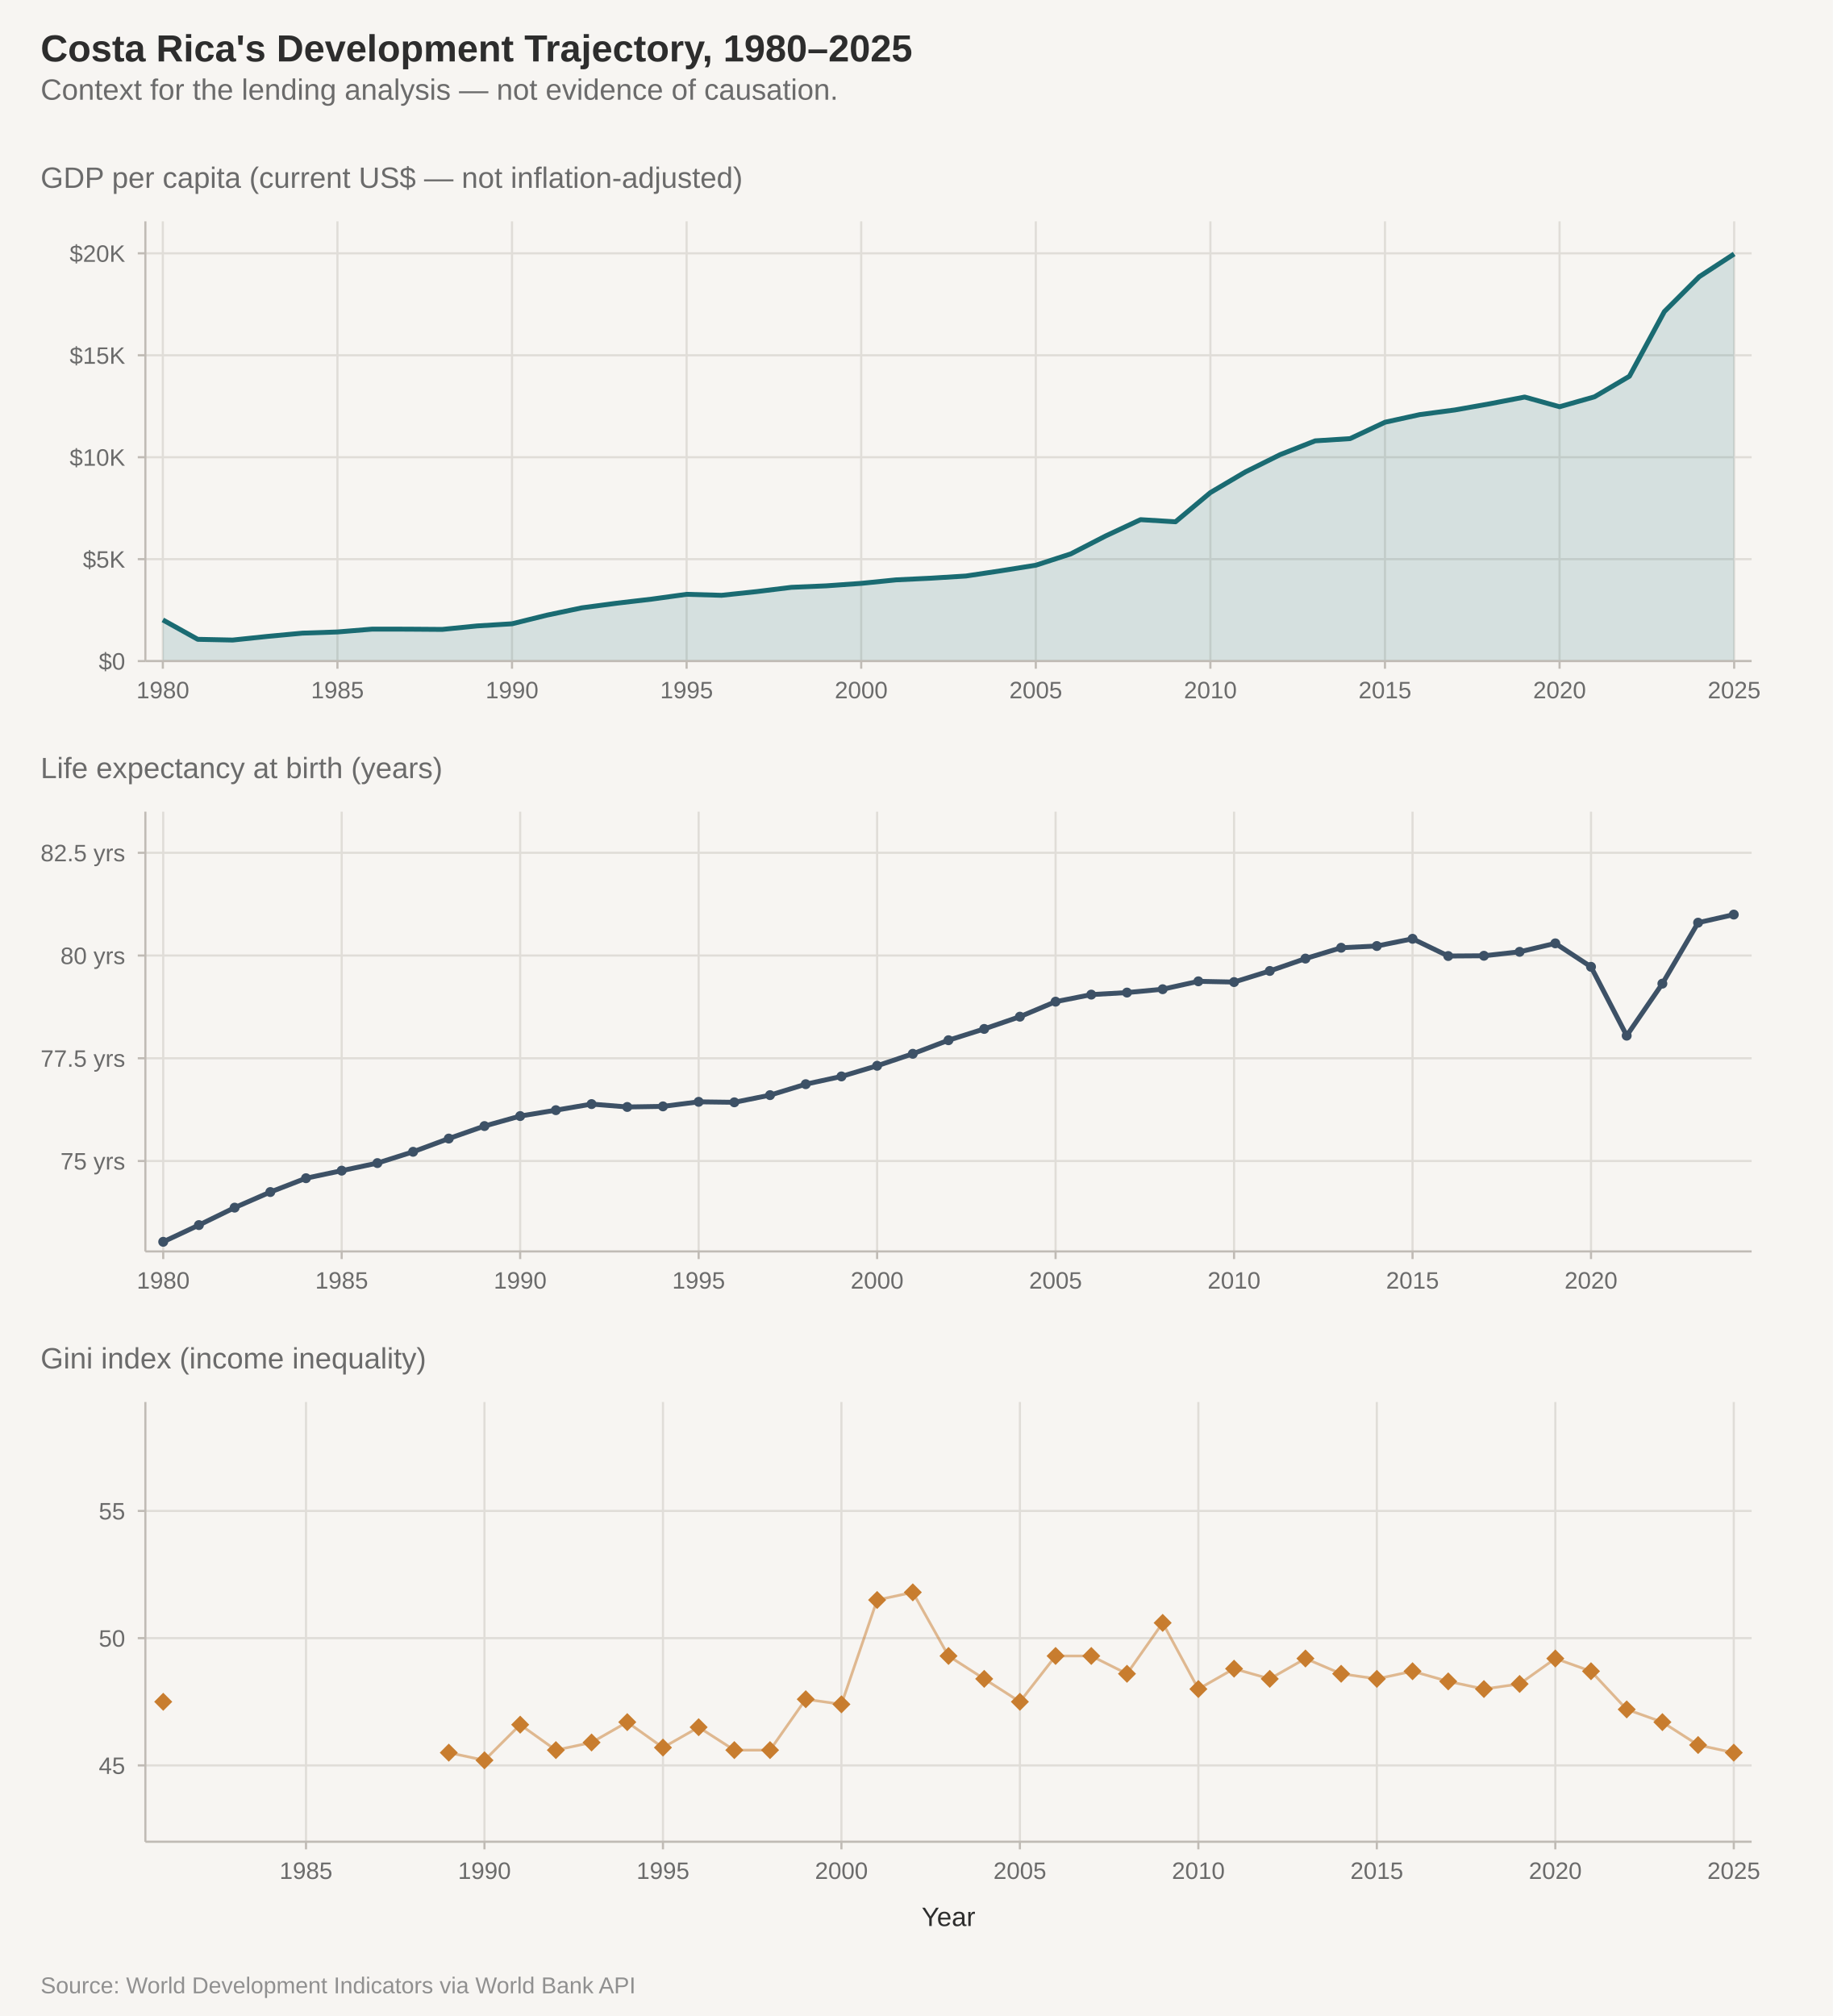
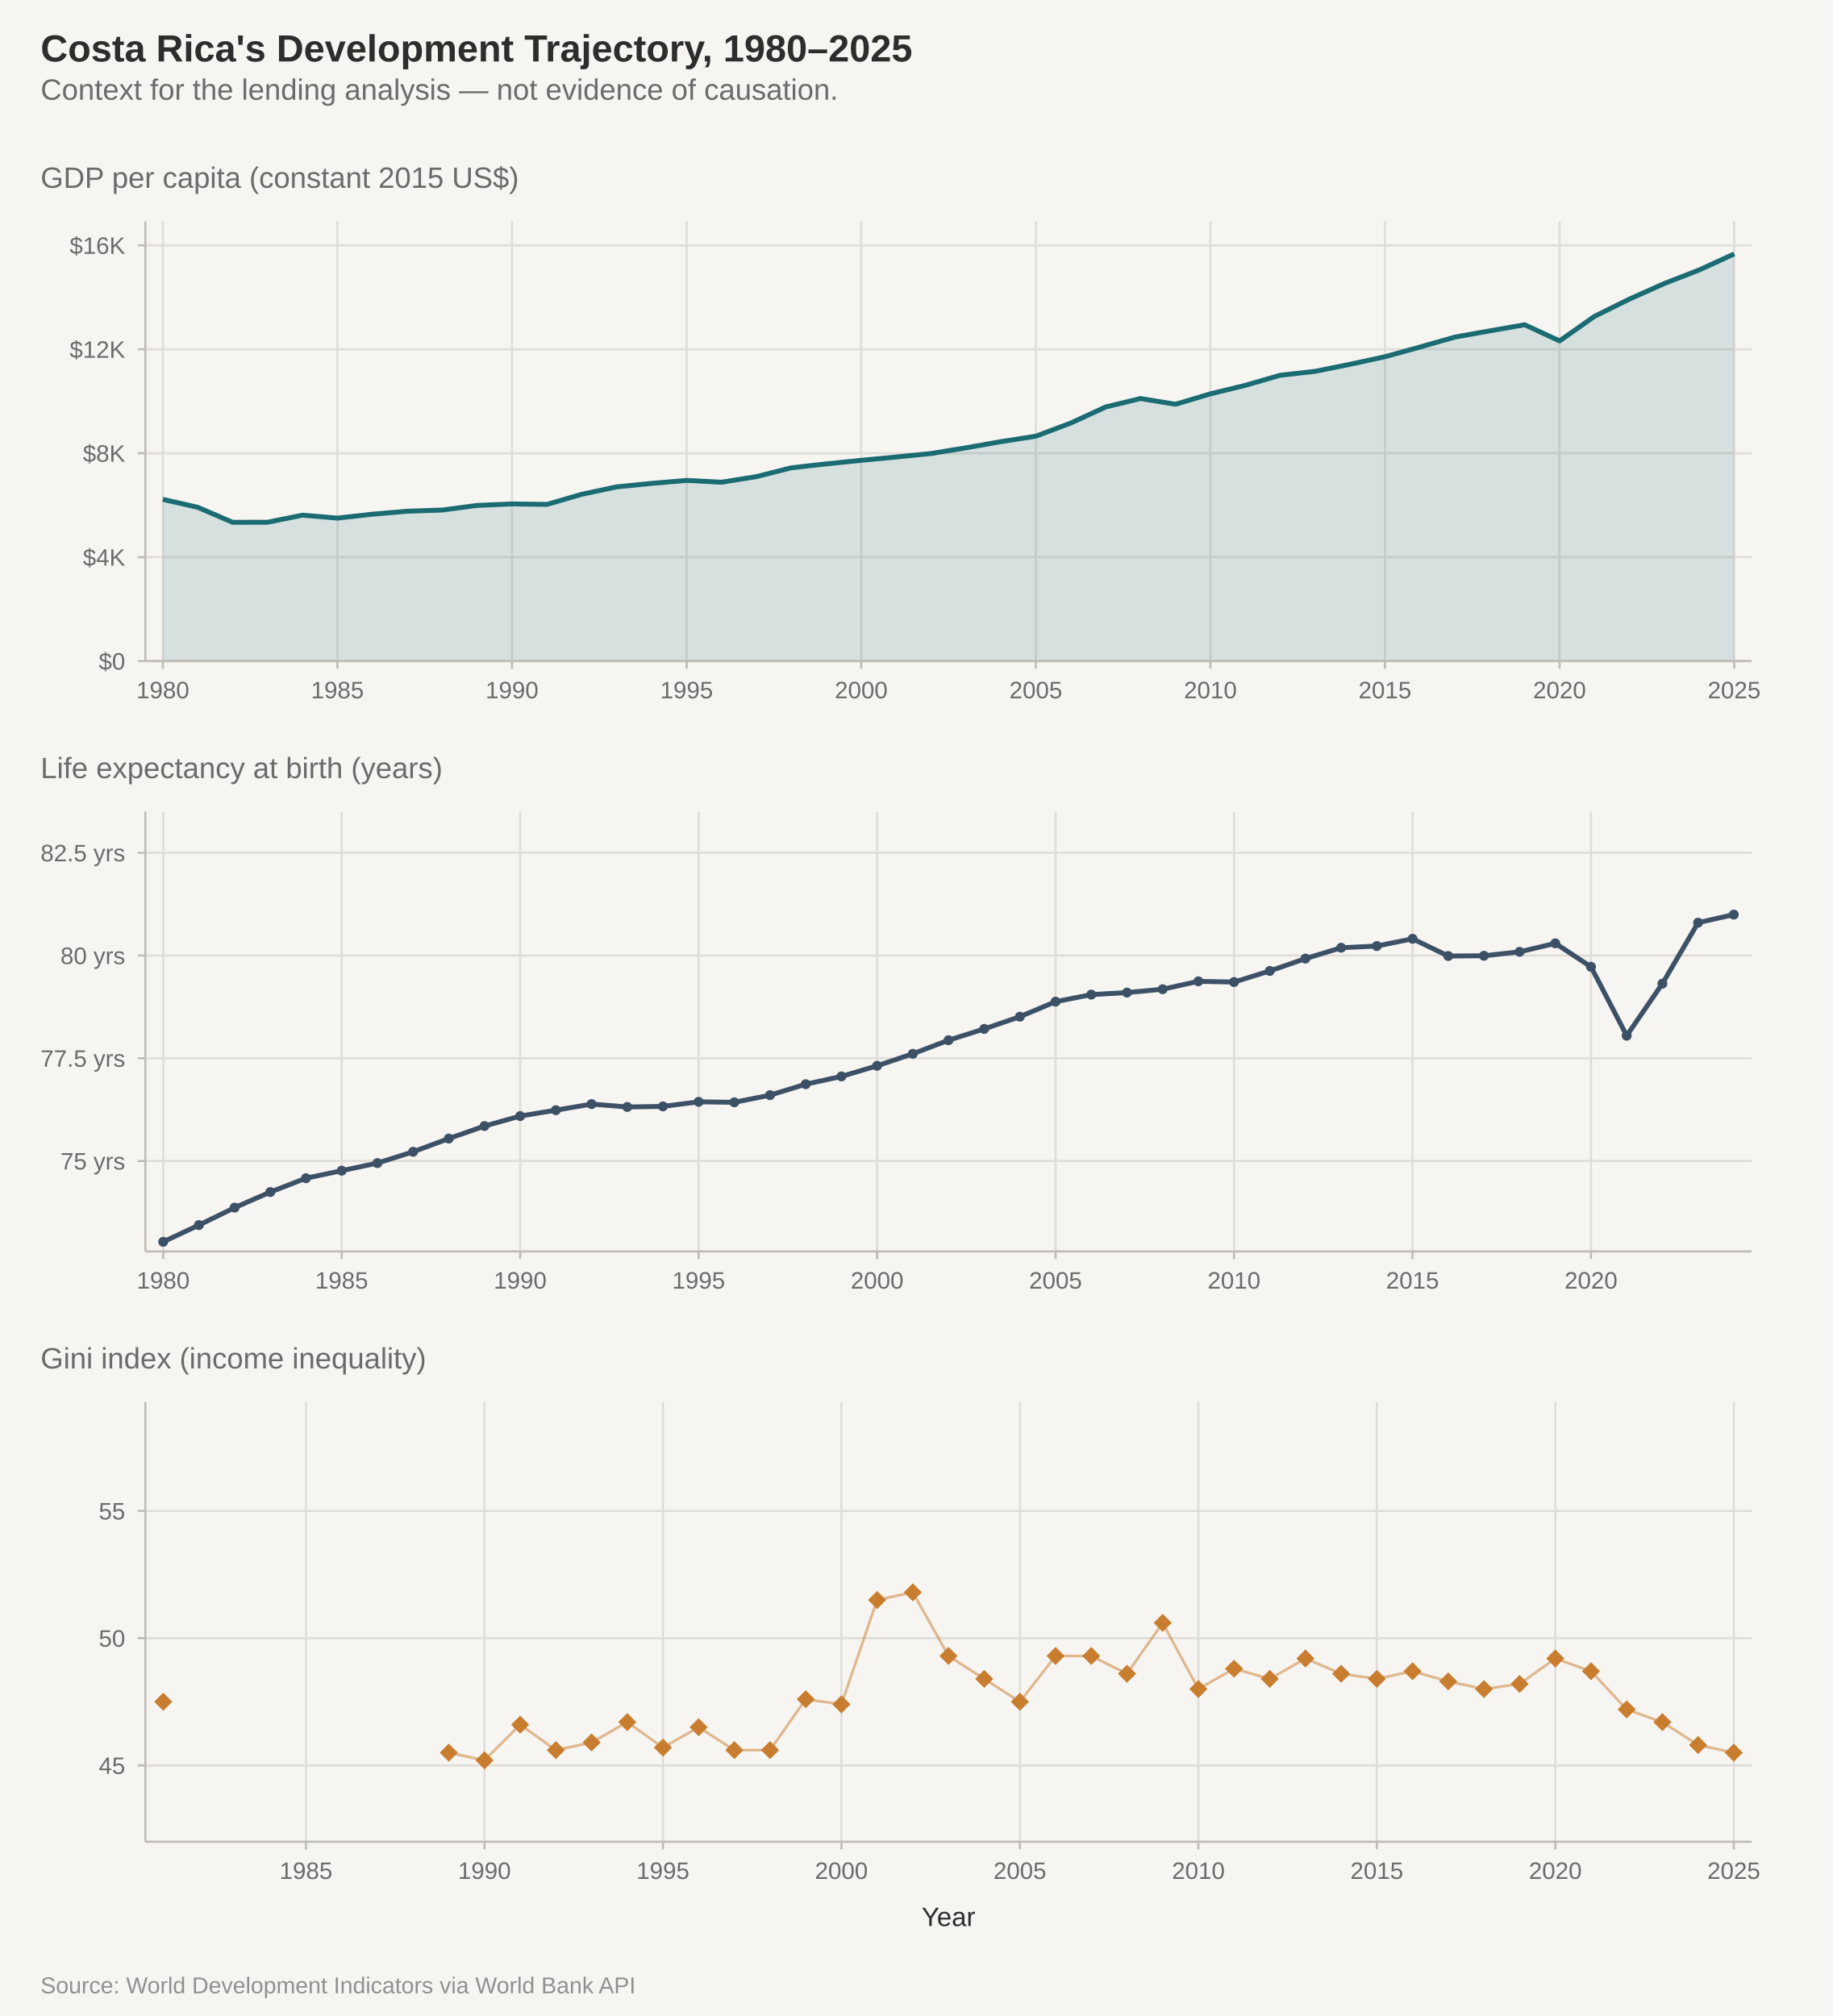
<svg xmlns="http://www.w3.org/2000/svg" class="svglite" width="720.00pt" height="792.00pt" viewBox="0 0 720.00 792.00">
  <defs>
    <style type="text/css">
    .svglite line, .svglite polyline, .svglite polygon, .svglite path, .svglite rect, .svglite circle {
      fill: none;
      stroke: #000000;
      stroke-linecap: round;
      stroke-linejoin: round;
      stroke-miterlimit: 10.00;
    }
    .svglite text {
      white-space: pre;
    }
  </style>
  </defs>
  <rect width="100%" height="100%" style="stroke: none; fill: #F7F5F2;" />
  <defs>
    <clipPath id="cpMC4wMHw3MjAuMDB8MC4wMHw3OTIuMDA=">
      <rect x="0.00" y="0.00" width="720.00" height="792.00" />
    </clipPath>
  </defs>
  <g clip-path="url(#cpMC4wMHw3MjAuMDB8MC4wMHw3OTIuMDA=)">
    <rect x="0.00" y="0.00" width="720.00" height="792.00" style="stroke-width: 1.07; stroke: none; fill: #F7F5F2;" />
  </g>
  <defs>
    <clipPath id="cpNTcuMTF8Njg4LjEyfDg2Ljk2fDcyMy41NA==">
      <rect x="57.11" y="86.96" width="631.01" height="636.57" />
    </clipPath>
  </defs>
  <g clip-path="url(#cpNTcuMTF8Njg4LjEyfDg2Ljk2fDcyMy41NA==)">
</g>
  <g clip-path="url(#cpMC4wMHw3MjAuMDB8MC4wMHw3OTIuMDA=)">
</g>
  <defs>
    <clipPath id="cpNy45N3w3MDQuMDZ8NTIuMzV8Mjg0LjI2">
      <rect x="7.97" y="52.35" width="696.09" height="231.91" />
    </clipPath>
  </defs>
  <g clip-path="url(#cpNy45N3w3MDQuMDZ8NTIuMzV8Mjg0LjI2)">
    <rect x="7.97" y="52.35" width="696.09" height="231.91" style="stroke-width: 1.07; stroke: none; fill: #F7F5F2;" />
  </g>
  <g clip-path="url(#cpMC4wMHw3MjAuMDB8MC4wMHw3OTIuMDA=)">
</g>
  <defs>
    <clipPath id="cpNy45N3w3MDQuMDZ8Mjg0LjI2fDUxNi4xNw==">
      <rect x="7.97" y="284.26" width="696.09" height="231.91" />
    </clipPath>
  </defs>
  <g clip-path="url(#cpNy45N3w3MDQuMDZ8Mjg0LjI2fDUxNi4xNw==)">
    <rect x="7.97" y="284.26" width="696.09" height="231.91" style="stroke-width: 1.07; stroke: none; fill: #F7F5F2;" />
  </g>
  <g clip-path="url(#cpMC4wMHw3MjAuMDB8MC4wMHw3OTIuMDA=)">
</g>
  <defs>
    <clipPath id="cpNy45N3w3MDQuMDZ8NTE2LjE3fDc2NS43Mg==">
      <rect x="7.97" y="516.17" width="696.09" height="249.55" />
    </clipPath>
  </defs>
  <g clip-path="url(#cpNy45N3w3MDQuMDZ8NTE2LjE3fDc2NS43Mg==)">
    <rect x="7.97" y="516.17" width="696.09" height="249.55" style="stroke-width: 1.07; stroke: none; fill: #F7F5F2;" />
  </g>
  <g clip-path="url(#cpMC4wMHw3MjAuMDB8MC4wMHw3OTIuMDA=)">
</g>
  <defs>
    <clipPath id="cpNTcuMTF8Njg4LjEyfDg2Ljk2fDI1OS43Mg==">
      <rect x="57.11" y="86.96" width="631.01" height="172.76" />
    </clipPath>
  </defs>
  <g clip-path="url(#cpNTcuMTF8Njg4LjEyfDg2Ljk2fDI1OS43Mg==)">
    <rect x="57.11" y="86.96" width="631.01" height="172.76" style="stroke-width: 1.07; stroke: none; fill: #F7F5F2;" />
    <polyline points="57.11,259.72 688.12,259.72 " style="stroke-width: 0.85; stroke: #E0DDD8; stroke-linecap: butt;" />
-     <polyline points="57.11,219.67 688.12,219.67 " style="stroke-width: 0.85; stroke: #E0DDD8; stroke-linecap: butt;" />
-     <polyline points="57.11,179.62 688.12,179.62 " style="stroke-width: 0.85; stroke: #E0DDD8; stroke-linecap: butt;" />
-     <polyline points="57.11,139.57 688.12,139.57 " style="stroke-width: 0.85; stroke: #E0DDD8; stroke-linecap: butt;" />
-     <polyline points="57.11,99.52 688.12,99.52 " style="stroke-width: 0.85; stroke: #E0DDD8; stroke-linecap: butt;" />
+     <polyline points="57.11,218.88 688.12,218.88 " style="stroke-width: 0.85; stroke: #E0DDD8; stroke-linecap: butt;" />
+     <polyline points="57.11,178.05 688.12,178.05 " style="stroke-width: 0.85; stroke: #E0DDD8; stroke-linecap: butt;" />
+     <polyline points="57.11,137.22 688.12,137.22 " style="stroke-width: 0.85; stroke: #E0DDD8; stroke-linecap: butt;" />
+     <polyline points="57.11,96.38 688.12,96.38 " style="stroke-width: 0.85; stroke: #E0DDD8; stroke-linecap: butt;" />
    <polyline points="63.97,259.72 63.97,86.96 " style="stroke-width: 0.85; stroke: #E0DDD8; stroke-linecap: butt;" />
    <polyline points="132.56,259.72 132.56,86.96 " style="stroke-width: 0.85; stroke: #E0DDD8; stroke-linecap: butt;" />
    <polyline points="201.14,259.72 201.14,86.96 " style="stroke-width: 0.85; stroke: #E0DDD8; stroke-linecap: butt;" />
    <polyline points="269.73,259.72 269.73,86.96 " style="stroke-width: 0.85; stroke: #E0DDD8; stroke-linecap: butt;" />
    <polyline points="338.32,259.72 338.32,86.96 " style="stroke-width: 0.85; stroke: #E0DDD8; stroke-linecap: butt;" />
    <polyline points="406.91,259.72 406.91,86.96 " style="stroke-width: 0.85; stroke: #E0DDD8; stroke-linecap: butt;" />
    <polyline points="475.50,259.72 475.50,86.96 " style="stroke-width: 0.85; stroke: #E0DDD8; stroke-linecap: butt;" />
    <polyline points="544.08,259.72 544.08,86.96 " style="stroke-width: 0.85; stroke: #E0DDD8; stroke-linecap: butt;" />
    <polyline points="612.67,259.72 612.67,86.96 " style="stroke-width: 0.85; stroke: #E0DDD8; stroke-linecap: butt;" />
    <polyline points="681.26,259.72 681.26,86.96 " style="stroke-width: 0.85; stroke: #E0DDD8; stroke-linecap: butt;" />
-     <polygon points="63.97,243.53 77.69,251.16 91.40,251.45 105.12,250.01 118.84,248.73 132.56,248.27 146.27,247.15 159.99,247.17 173.71,247.27 187.43,245.90 201.14,245.06 214.86,241.67 228.58,238.79 242.30,236.97 256.02,235.37 269.73,233.48 283.45,233.87 297.17,232.42 310.89,230.74 324.60,230.15 338.32,229.18 352.04,227.80 365.76,227.14 379.47,226.29 393.19,224.23 406.91,222.05 420.63,217.61 434.34,210.56 448.06,204.15 461.78,204.99 475.50,193.51 489.21,185.42 502.93,178.60 516.65,173.19 530.37,172.32 544.08,165.88 557.80,162.87 571.52,161.06 585.24,158.63 598.96,155.98 612.67,159.79 626.39,155.89 640.11,147.81 653.83,122.42 667.54,108.71 681.26,99.76 681.26,259.72 667.54,259.72 653.83,259.72 640.11,259.72 626.39,259.72 612.67,259.72 598.96,259.72 585.24,259.72 571.52,259.72 557.80,259.72 544.08,259.72 530.37,259.72 516.65,259.72 502.93,259.72 489.21,259.72 475.50,259.72 461.78,259.72 448.06,259.72 434.34,259.72 420.63,259.72 406.91,259.72 393.19,259.72 379.47,259.72 365.76,259.72 352.04,259.72 338.32,259.72 324.60,259.72 310.89,259.72 297.17,259.72 283.45,259.72 269.73,259.72 256.02,259.72 242.30,259.72 228.58,259.72 214.86,259.72 201.14,259.72 187.43,259.72 173.71,259.72 159.99,259.72 146.27,259.72 132.56,259.72 118.84,259.72 105.12,259.72 91.40,259.72 77.69,259.72 63.97,259.72 " style="stroke-width: 0.00; stroke: none; stroke-linecap: butt; fill: #1A6B72; fill-opacity: 0.15;" />
-     <polyline points="63.97,243.53 77.69,251.16 91.40,251.45 105.12,250.01 118.84,248.73 132.56,248.27 146.27,247.15 159.99,247.17 173.71,247.27 187.43,245.90 201.14,245.06 214.86,241.67 228.58,238.79 242.30,236.97 256.02,235.37 269.73,233.48 283.45,233.87 297.17,232.42 310.89,230.74 324.60,230.15 338.32,229.18 352.04,227.80 365.76,227.14 379.47,226.29 393.19,224.23 406.91,222.05 420.63,217.61 434.34,210.56 448.06,204.15 461.78,204.99 475.50,193.51 489.21,185.42 502.93,178.60 516.65,173.19 530.37,172.32 544.08,165.88 557.80,162.87 571.52,161.06 585.24,158.63 598.96,155.98 612.67,159.79 626.39,155.89 640.11,147.81 653.83,122.42 667.54,108.71 681.26,99.76 " style="stroke-width: 1.07; stroke: none; stroke-linecap: butt;" />
-     <polyline points="63.97,243.53 77.69,251.16 91.40,251.45 105.12,250.01 118.84,248.73 132.56,248.27 146.27,247.15 159.99,247.17 173.71,247.27 187.43,245.90 201.14,245.06 214.86,241.67 228.58,238.79 242.30,236.97 256.02,235.37 269.73,233.48 283.45,233.87 297.17,232.42 310.89,230.74 324.60,230.15 338.32,229.18 352.04,227.80 365.76,227.14 379.47,226.29 393.19,224.23 406.91,222.05 420.63,217.61 434.34,210.56 448.06,204.15 461.78,204.99 475.50,193.51 489.21,185.42 502.93,178.60 516.65,173.19 530.37,172.32 544.08,165.88 557.80,162.87 571.52,161.06 585.24,158.63 598.96,155.98 612.67,159.79 626.39,155.89 640.11,147.81 653.83,122.42 667.54,108.71 681.26,99.76 " style="stroke-width: 1.92; stroke: #1A6B72; stroke-linecap: butt;" />
+     <polygon points="63.97,196.18 77.69,199.29 91.40,205.20 105.12,205.16 118.84,202.39 132.56,203.54 146.27,202.01 159.99,200.84 173.71,200.37 187.43,198.56 201.14,197.97 214.86,198.16 228.58,194.17 242.30,191.26 256.02,189.90 269.73,188.73 283.45,189.44 297.17,187.24 310.89,183.77 324.60,182.24 338.32,180.84 352.04,179.54 365.76,178.16 379.47,175.93 393.19,173.50 406.91,171.36 420.63,166.20 434.34,159.88 448.06,156.56 461.78,158.82 475.50,154.72 489.21,151.38 502.93,147.41 516.65,145.88 530.37,143.11 544.08,140.13 557.80,136.35 571.52,132.43 585.24,129.98 598.96,127.58 612.67,133.93 626.39,124.28 640.11,117.49 653.83,111.37 667.54,106.05 681.26,99.76 681.26,259.72 667.54,259.72 653.83,259.72 640.11,259.72 626.39,259.72 612.67,259.72 598.96,259.72 585.24,259.72 571.52,259.72 557.80,259.72 544.08,259.72 530.37,259.72 516.65,259.72 502.93,259.72 489.21,259.72 475.50,259.72 461.78,259.72 448.06,259.72 434.34,259.72 420.63,259.72 406.91,259.72 393.19,259.72 379.47,259.72 365.76,259.72 352.04,259.72 338.32,259.72 324.60,259.72 310.89,259.72 297.17,259.72 283.45,259.72 269.73,259.72 256.02,259.72 242.30,259.72 228.58,259.72 214.86,259.72 201.14,259.72 187.43,259.72 173.71,259.72 159.99,259.72 146.27,259.72 132.56,259.72 118.84,259.72 105.12,259.72 91.40,259.72 77.69,259.72 63.97,259.72 " style="stroke-width: 0.00; stroke: none; stroke-linecap: butt; fill: #1A6B72; fill-opacity: 0.15;" />
+     <polyline points="63.97,196.18 77.69,199.29 91.40,205.20 105.12,205.16 118.84,202.39 132.56,203.54 146.27,202.01 159.99,200.84 173.71,200.37 187.43,198.56 201.14,197.97 214.86,198.16 228.58,194.17 242.30,191.26 256.02,189.90 269.73,188.73 283.45,189.44 297.17,187.24 310.89,183.77 324.60,182.24 338.32,180.84 352.04,179.54 365.76,178.16 379.47,175.93 393.19,173.50 406.91,171.36 420.63,166.20 434.34,159.88 448.06,156.56 461.78,158.82 475.50,154.72 489.21,151.38 502.93,147.41 516.65,145.88 530.37,143.11 544.08,140.13 557.80,136.35 571.52,132.43 585.24,129.98 598.96,127.58 612.67,133.93 626.39,124.28 640.11,117.49 653.83,111.37 667.54,106.05 681.26,99.76 " style="stroke-width: 1.07; stroke: none; stroke-linecap: butt;" />
+     <polyline points="63.97,196.18 77.69,199.29 91.40,205.20 105.12,205.16 118.84,202.39 132.56,203.54 146.27,202.01 159.99,200.84 173.71,200.37 187.43,198.56 201.14,197.97 214.86,198.16 228.58,194.17 242.30,191.26 256.02,189.90 269.73,188.73 283.45,189.44 297.17,187.24 310.89,183.77 324.60,182.24 338.32,180.84 352.04,179.54 365.76,178.16 379.47,175.93 393.19,173.50 406.91,171.36 420.63,166.20 434.34,159.88 448.06,156.56 461.78,158.82 475.50,154.72 489.21,151.38 502.93,147.41 516.65,145.88 530.37,143.11 544.08,140.13 557.80,136.35 571.52,132.43 585.24,129.98 598.96,127.58 612.67,133.93 626.39,124.28 640.11,117.49 653.83,111.37 667.54,106.05 681.26,99.76 " style="stroke-width: 1.92; stroke: #1A6B72; stroke-linecap: butt;" />
  </g>
  <g clip-path="url(#cpMC4wMHw3MjAuMDB8MC4wMHw3OTIuMDA=)">
    <polyline points="57.11,259.72 57.11,86.96 " style="stroke-width: 0.85; stroke: #C0BBB5; stroke-linecap: butt;" />
    <text x="49.19" y="263.06" text-anchor="end" style="font-size: 9.35px;fill: #6B6B6B; font-family: &quot;Arial&quot;;" textLength="10.40px" lengthAdjust="spacingAndGlyphs">$0</text>
-     <text x="49.19" y="223.01" text-anchor="end" style="font-size: 9.35px;fill: #6B6B6B; font-family: &quot;Arial&quot;;" textLength="16.63px" lengthAdjust="spacingAndGlyphs">$5K</text>
-     <text x="49.19" y="182.96" text-anchor="end" style="font-size: 9.35px;fill: #6B6B6B; font-family: &quot;Arial&quot;;" textLength="21.83px" lengthAdjust="spacingAndGlyphs">$10K</text>
-     <text x="49.19" y="142.91" text-anchor="end" style="font-size: 9.35px;fill: #6B6B6B; font-family: &quot;Arial&quot;;" textLength="21.83px" lengthAdjust="spacingAndGlyphs">$15K</text>
-     <text x="49.19" y="102.86" text-anchor="end" style="font-size: 9.35px;fill: #6B6B6B; font-family: &quot;Arial&quot;;" textLength="21.83px" lengthAdjust="spacingAndGlyphs">$20K</text>
+     <text x="49.19" y="222.23" text-anchor="end" style="font-size: 9.35px;fill: #6B6B6B; font-family: &quot;Arial&quot;;" textLength="16.63px" lengthAdjust="spacingAndGlyphs">$4K</text>
+     <text x="49.19" y="181.39" text-anchor="end" style="font-size: 9.35px;fill: #6B6B6B; font-family: &quot;Arial&quot;;" textLength="16.63px" lengthAdjust="spacingAndGlyphs">$8K</text>
+     <text x="49.19" y="140.56" text-anchor="end" style="font-size: 9.35px;fill: #6B6B6B; font-family: &quot;Arial&quot;;" textLength="21.83px" lengthAdjust="spacingAndGlyphs">$12K</text>
+     <text x="49.19" y="99.73" text-anchor="end" style="font-size: 9.35px;fill: #6B6B6B; font-family: &quot;Arial&quot;;" textLength="21.83px" lengthAdjust="spacingAndGlyphs">$16K</text>
    <polyline points="54.12,259.72 57.11,259.72 " style="stroke-width: 0.85; stroke: #C0BBB5; stroke-linecap: butt;" />
-     <polyline points="54.12,219.67 57.11,219.67 " style="stroke-width: 0.85; stroke: #C0BBB5; stroke-linecap: butt;" />
-     <polyline points="54.12,179.62 57.11,179.62 " style="stroke-width: 0.85; stroke: #C0BBB5; stroke-linecap: butt;" />
-     <polyline points="54.12,139.57 57.11,139.57 " style="stroke-width: 0.85; stroke: #C0BBB5; stroke-linecap: butt;" />
-     <polyline points="54.12,99.52 57.11,99.52 " style="stroke-width: 0.85; stroke: #C0BBB5; stroke-linecap: butt;" />
+     <polyline points="54.12,218.88 57.11,218.88 " style="stroke-width: 0.85; stroke: #C0BBB5; stroke-linecap: butt;" />
+     <polyline points="54.12,178.05 57.11,178.05 " style="stroke-width: 0.85; stroke: #C0BBB5; stroke-linecap: butt;" />
+     <polyline points="54.12,137.22 57.11,137.22 " style="stroke-width: 0.85; stroke: #C0BBB5; stroke-linecap: butt;" />
+     <polyline points="54.12,96.38 57.11,96.38 " style="stroke-width: 0.85; stroke: #C0BBB5; stroke-linecap: butt;" />
    <polyline points="57.11,259.72 688.12,259.72 " style="stroke-width: 0.85; stroke: #C0BBB5; stroke-linecap: butt;" />
    <polyline points="63.97,262.71 63.97,259.72 " style="stroke-width: 0.85; stroke: #C0BBB5; stroke-linecap: butt;" />
    <polyline points="132.56,262.71 132.56,259.72 " style="stroke-width: 0.85; stroke: #C0BBB5; stroke-linecap: butt;" />
    <polyline points="201.14,262.71 201.14,259.72 " style="stroke-width: 0.85; stroke: #C0BBB5; stroke-linecap: butt;" />
    <polyline points="269.73,262.71 269.73,259.72 " style="stroke-width: 0.85; stroke: #C0BBB5; stroke-linecap: butt;" />
    <polyline points="338.32,262.71 338.32,259.72 " style="stroke-width: 0.85; stroke: #C0BBB5; stroke-linecap: butt;" />
    <polyline points="406.91,262.71 406.91,259.72 " style="stroke-width: 0.85; stroke: #C0BBB5; stroke-linecap: butt;" />
    <polyline points="475.50,262.71 475.50,259.72 " style="stroke-width: 0.85; stroke: #C0BBB5; stroke-linecap: butt;" />
    <polyline points="544.08,262.71 544.08,259.72 " style="stroke-width: 0.85; stroke: #C0BBB5; stroke-linecap: butt;" />
    <polyline points="612.67,262.71 612.67,259.72 " style="stroke-width: 0.85; stroke: #C0BBB5; stroke-linecap: butt;" />
    <polyline points="681.26,262.71 681.26,259.72 " style="stroke-width: 0.85; stroke: #C0BBB5; stroke-linecap: butt;" />
    <text x="63.97" y="274.33" text-anchor="middle" style="font-size: 9.35px;fill: #6B6B6B; font-family: &quot;Arial&quot;;" textLength="20.79px" lengthAdjust="spacingAndGlyphs">1980</text>
    <text x="132.56" y="274.33" text-anchor="middle" style="font-size: 9.35px;fill: #6B6B6B; font-family: &quot;Arial&quot;;" textLength="20.79px" lengthAdjust="spacingAndGlyphs">1985</text>
    <text x="201.14" y="274.33" text-anchor="middle" style="font-size: 9.35px;fill: #6B6B6B; font-family: &quot;Arial&quot;;" textLength="20.79px" lengthAdjust="spacingAndGlyphs">1990</text>
    <text x="269.73" y="274.33" text-anchor="middle" style="font-size: 9.35px;fill: #6B6B6B; font-family: &quot;Arial&quot;;" textLength="20.79px" lengthAdjust="spacingAndGlyphs">1995</text>
    <text x="338.32" y="274.33" text-anchor="middle" style="font-size: 9.35px;fill: #6B6B6B; font-family: &quot;Arial&quot;;" textLength="20.79px" lengthAdjust="spacingAndGlyphs">2000</text>
    <text x="406.91" y="274.33" text-anchor="middle" style="font-size: 9.35px;fill: #6B6B6B; font-family: &quot;Arial&quot;;" textLength="20.79px" lengthAdjust="spacingAndGlyphs">2005</text>
    <text x="475.50" y="274.33" text-anchor="middle" style="font-size: 9.35px;fill: #6B6B6B; font-family: &quot;Arial&quot;;" textLength="20.79px" lengthAdjust="spacingAndGlyphs">2010</text>
    <text x="544.08" y="274.33" text-anchor="middle" style="font-size: 9.35px;fill: #6B6B6B; font-family: &quot;Arial&quot;;" textLength="20.79px" lengthAdjust="spacingAndGlyphs">2015</text>
    <text x="612.67" y="274.33" text-anchor="middle" style="font-size: 9.35px;fill: #6B6B6B; font-family: &quot;Arial&quot;;" textLength="20.79px" lengthAdjust="spacingAndGlyphs">2020</text>
    <text x="681.26" y="274.33" text-anchor="middle" style="font-size: 9.35px;fill: #6B6B6B; font-family: &quot;Arial&quot;;" textLength="20.79px" lengthAdjust="spacingAndGlyphs">2025</text>
-     <text x="15.94" y="73.79" style="font-size: 11.55px;fill: #6B6B6B; font-family: &quot;Arial&quot;;" textLength="275.81px" lengthAdjust="spacingAndGlyphs">GDP per capita (current US$ — not inflation-adjusted)</text>
+     <text x="15.94" y="73.79" style="font-size: 11.55px;fill: #6B6B6B; font-family: &quot;Arial&quot;;" textLength="187.88px" lengthAdjust="spacingAndGlyphs">GDP per capita (constant 2015 US$)</text>
  </g>
  <defs>
    <clipPath id="cpNTcuMTF8Njg4LjEyfDMxOC44N3w0OTEuNjM=">
      <rect x="57.11" y="318.87" width="631.01" height="172.76" />
    </clipPath>
  </defs>
  <g clip-path="url(#cpNTcuMTF8Njg4LjEyfDMxOC44N3w0OTEuNjM=)">
    <rect x="57.11" y="318.87" width="631.01" height="172.76" style="stroke-width: 1.07; stroke: none; fill: #F7F5F2;" />
    <polyline points="57.11,456.11 688.12,456.11 " style="stroke-width: 0.85; stroke: #E0DDD8; stroke-linecap: butt;" />
    <polyline points="57.11,415.75 688.12,415.75 " style="stroke-width: 0.85; stroke: #E0DDD8; stroke-linecap: butt;" />
    <polyline points="57.11,375.38 688.12,375.38 " style="stroke-width: 0.85; stroke: #E0DDD8; stroke-linecap: butt;" />
    <polyline points="57.11,335.02 688.12,335.02 " style="stroke-width: 0.85; stroke: #E0DDD8; stroke-linecap: butt;" />
    <polyline points="64.12,491.63 64.12,318.87 " style="stroke-width: 0.85; stroke: #E0DDD8; stroke-linecap: butt;" />
    <polyline points="134.23,491.63 134.23,318.87 " style="stroke-width: 0.85; stroke: #E0DDD8; stroke-linecap: butt;" />
    <polyline points="204.35,491.63 204.35,318.87 " style="stroke-width: 0.85; stroke: #E0DDD8; stroke-linecap: butt;" />
    <polyline points="274.46,491.63 274.46,318.87 " style="stroke-width: 0.85; stroke: #E0DDD8; stroke-linecap: butt;" />
    <polyline points="344.57,491.63 344.57,318.87 " style="stroke-width: 0.85; stroke: #E0DDD8; stroke-linecap: butt;" />
    <polyline points="414.68,491.63 414.68,318.87 " style="stroke-width: 0.85; stroke: #E0DDD8; stroke-linecap: butt;" />
    <polyline points="484.79,491.63 484.79,318.87 " style="stroke-width: 0.85; stroke: #E0DDD8; stroke-linecap: butt;" />
    <polyline points="554.91,491.63 554.91,318.87 " style="stroke-width: 0.85; stroke: #E0DDD8; stroke-linecap: butt;" />
    <polyline points="625.02,491.63 625.02,318.87 " style="stroke-width: 0.85; stroke: #E0DDD8; stroke-linecap: butt;" />
    <polyline points="64.12,487.85 78.14,481.28 92.17,474.43 106.19,468.30 120.21,462.87 134.23,459.90 148.26,456.93 162.28,452.49 176.30,447.29 190.32,442.38 204.35,438.45 218.37,436.14 232.39,433.75 246.41,434.88 260.44,434.65 274.46,432.86 288.48,433.05 302.50,430.23 316.53,425.93 330.55,422.88 344.57,418.70 358.59,413.99 372.61,408.66 386.64,404.22 400.66,399.41 414.68,393.51 428.70,390.74 442.73,389.94 456.75,388.62 470.77,385.52 484.79,385.81 498.82,381.45 512.84,376.59 526.86,372.33 540.88,371.65 554.91,368.81 568.93,375.58 582.95,375.48 596.97,373.93 611.00,370.60 625.02,379.82 639.04,406.87 653.06,386.43 667.09,362.48 681.11,359.30 " style="stroke-width: 1.92; stroke: #3D5166; stroke-linecap: butt;" />
    <circle cx="64.12" cy="487.85" r="1.95" style="stroke-width: 0.71; stroke: none; fill: #3D5166;" />
    <circle cx="78.14" cy="481.28" r="1.95" style="stroke-width: 0.71; stroke: none; fill: #3D5166;" />
    <circle cx="92.17" cy="474.43" r="1.95" style="stroke-width: 0.71; stroke: none; fill: #3D5166;" />
    <circle cx="106.19" cy="468.30" r="1.95" style="stroke-width: 0.71; stroke: none; fill: #3D5166;" />
    <circle cx="120.21" cy="462.87" r="1.95" style="stroke-width: 0.71; stroke: none; fill: #3D5166;" />
    <circle cx="134.23" cy="459.90" r="1.95" style="stroke-width: 0.71; stroke: none; fill: #3D5166;" />
    <circle cx="148.26" cy="456.93" r="1.95" style="stroke-width: 0.71; stroke: none; fill: #3D5166;" />
    <circle cx="162.28" cy="452.49" r="1.95" style="stroke-width: 0.71; stroke: none; fill: #3D5166;" />
    <circle cx="176.30" cy="447.29" r="1.95" style="stroke-width: 0.71; stroke: none; fill: #3D5166;" />
    <circle cx="190.32" cy="442.38" r="1.95" style="stroke-width: 0.71; stroke: none; fill: #3D5166;" />
    <circle cx="204.35" cy="438.45" r="1.95" style="stroke-width: 0.71; stroke: none; fill: #3D5166;" />
    <circle cx="218.37" cy="436.14" r="1.95" style="stroke-width: 0.71; stroke: none; fill: #3D5166;" />
    <circle cx="232.39" cy="433.75" r="1.95" style="stroke-width: 0.71; stroke: none; fill: #3D5166;" />
    <circle cx="246.41" cy="434.88" r="1.95" style="stroke-width: 0.71; stroke: none; fill: #3D5166;" />
    <circle cx="260.44" cy="434.65" r="1.95" style="stroke-width: 0.71; stroke: none; fill: #3D5166;" />
    <circle cx="274.46" cy="432.86" r="1.95" style="stroke-width: 0.71; stroke: none; fill: #3D5166;" />
    <circle cx="288.48" cy="433.05" r="1.95" style="stroke-width: 0.71; stroke: none; fill: #3D5166;" />
    <circle cx="302.50" cy="430.23" r="1.95" style="stroke-width: 0.71; stroke: none; fill: #3D5166;" />
    <circle cx="316.53" cy="425.93" r="1.95" style="stroke-width: 0.71; stroke: none; fill: #3D5166;" />
    <circle cx="330.55" cy="422.88" r="1.95" style="stroke-width: 0.71; stroke: none; fill: #3D5166;" />
    <circle cx="344.57" cy="418.70" r="1.95" style="stroke-width: 0.71; stroke: none; fill: #3D5166;" />
    <circle cx="358.59" cy="413.99" r="1.95" style="stroke-width: 0.71; stroke: none; fill: #3D5166;" />
    <circle cx="372.61" cy="408.66" r="1.95" style="stroke-width: 0.71; stroke: none; fill: #3D5166;" />
    <circle cx="386.64" cy="404.22" r="1.95" style="stroke-width: 0.71; stroke: none; fill: #3D5166;" />
    <circle cx="400.66" cy="399.41" r="1.95" style="stroke-width: 0.71; stroke: none; fill: #3D5166;" />
    <circle cx="414.68" cy="393.51" r="1.95" style="stroke-width: 0.71; stroke: none; fill: #3D5166;" />
    <circle cx="428.70" cy="390.74" r="1.95" style="stroke-width: 0.71; stroke: none; fill: #3D5166;" />
    <circle cx="442.73" cy="389.94" r="1.95" style="stroke-width: 0.71; stroke: none; fill: #3D5166;" />
    <circle cx="456.75" cy="388.62" r="1.95" style="stroke-width: 0.71; stroke: none; fill: #3D5166;" />
    <circle cx="470.77" cy="385.52" r="1.95" style="stroke-width: 0.71; stroke: none; fill: #3D5166;" />
    <circle cx="484.79" cy="385.81" r="1.95" style="stroke-width: 0.71; stroke: none; fill: #3D5166;" />
    <circle cx="498.82" cy="381.45" r="1.95" style="stroke-width: 0.71; stroke: none; fill: #3D5166;" />
    <circle cx="512.84" cy="376.59" r="1.95" style="stroke-width: 0.71; stroke: none; fill: #3D5166;" />
    <circle cx="526.86" cy="372.33" r="1.95" style="stroke-width: 0.71; stroke: none; fill: #3D5166;" />
    <circle cx="540.88" cy="371.65" r="1.95" style="stroke-width: 0.71; stroke: none; fill: #3D5166;" />
    <circle cx="554.91" cy="368.81" r="1.95" style="stroke-width: 0.71; stroke: none; fill: #3D5166;" />
    <circle cx="568.93" cy="375.58" r="1.95" style="stroke-width: 0.71; stroke: none; fill: #3D5166;" />
    <circle cx="582.95" cy="375.48" r="1.95" style="stroke-width: 0.71; stroke: none; fill: #3D5166;" />
    <circle cx="596.97" cy="373.93" r="1.95" style="stroke-width: 0.71; stroke: none; fill: #3D5166;" />
    <circle cx="611.00" cy="370.60" r="1.95" style="stroke-width: 0.71; stroke: none; fill: #3D5166;" />
    <circle cx="625.02" cy="379.82" r="1.95" style="stroke-width: 0.71; stroke: none; fill: #3D5166;" />
    <circle cx="639.04" cy="406.87" r="1.95" style="stroke-width: 0.71; stroke: none; fill: #3D5166;" />
    <circle cx="653.06" cy="386.43" r="1.95" style="stroke-width: 0.71; stroke: none; fill: #3D5166;" />
    <circle cx="667.09" cy="362.48" r="1.95" style="stroke-width: 0.71; stroke: none; fill: #3D5166;" />
    <circle cx="681.11" cy="359.30" r="1.95" style="stroke-width: 0.71; stroke: none; fill: #3D5166;" />
  </g>
  <g clip-path="url(#cpMC4wMHw3MjAuMDB8MC4wMHw3OTIuMDA=)">
    <polyline points="57.11,491.63 57.11,318.87 " style="stroke-width: 0.85; stroke: #C0BBB5; stroke-linecap: butt;" />
    <text x="49.19" y="459.45" text-anchor="end" style="font-size: 9.35px;fill: #6B6B6B; font-family: &quot;Arial&quot;;" textLength="25.45px" lengthAdjust="spacingAndGlyphs">75 yrs</text>
    <text x="49.19" y="419.09" text-anchor="end" style="font-size: 9.35px;fill: #6B6B6B; font-family: &quot;Arial&quot;;" textLength="33.25px" lengthAdjust="spacingAndGlyphs">77.5 yrs</text>
    <text x="49.19" y="378.73" text-anchor="end" style="font-size: 9.35px;fill: #6B6B6B; font-family: &quot;Arial&quot;;" textLength="25.45px" lengthAdjust="spacingAndGlyphs">80 yrs</text>
    <text x="49.19" y="338.36" text-anchor="end" style="font-size: 9.35px;fill: #6B6B6B; font-family: &quot;Arial&quot;;" textLength="33.25px" lengthAdjust="spacingAndGlyphs">82.5 yrs</text>
    <polyline points="54.12,456.11 57.11,456.11 " style="stroke-width: 0.85; stroke: #C0BBB5; stroke-linecap: butt;" />
    <polyline points="54.12,415.75 57.11,415.75 " style="stroke-width: 0.85; stroke: #C0BBB5; stroke-linecap: butt;" />
    <polyline points="54.12,375.38 57.11,375.38 " style="stroke-width: 0.85; stroke: #C0BBB5; stroke-linecap: butt;" />
    <polyline points="54.12,335.02 57.11,335.02 " style="stroke-width: 0.85; stroke: #C0BBB5; stroke-linecap: butt;" />
    <polyline points="57.11,491.63 688.12,491.63 " style="stroke-width: 0.85; stroke: #C0BBB5; stroke-linecap: butt;" />
    <polyline points="64.12,494.62 64.12,491.63 " style="stroke-width: 0.85; stroke: #C0BBB5; stroke-linecap: butt;" />
    <polyline points="134.23,494.62 134.23,491.63 " style="stroke-width: 0.85; stroke: #C0BBB5; stroke-linecap: butt;" />
    <polyline points="204.35,494.62 204.35,491.63 " style="stroke-width: 0.85; stroke: #C0BBB5; stroke-linecap: butt;" />
    <polyline points="274.46,494.62 274.46,491.63 " style="stroke-width: 0.85; stroke: #C0BBB5; stroke-linecap: butt;" />
    <polyline points="344.57,494.62 344.57,491.63 " style="stroke-width: 0.85; stroke: #C0BBB5; stroke-linecap: butt;" />
    <polyline points="414.68,494.62 414.68,491.63 " style="stroke-width: 0.85; stroke: #C0BBB5; stroke-linecap: butt;" />
    <polyline points="484.79,494.62 484.79,491.63 " style="stroke-width: 0.85; stroke: #C0BBB5; stroke-linecap: butt;" />
    <polyline points="554.91,494.62 554.91,491.63 " style="stroke-width: 0.85; stroke: #C0BBB5; stroke-linecap: butt;" />
    <polyline points="625.02,494.62 625.02,491.63 " style="stroke-width: 0.85; stroke: #C0BBB5; stroke-linecap: butt;" />
    <text x="64.12" y="506.24" text-anchor="middle" style="font-size: 9.35px;fill: #6B6B6B; font-family: &quot;Arial&quot;;" textLength="20.79px" lengthAdjust="spacingAndGlyphs">1980</text>
    <text x="134.23" y="506.24" text-anchor="middle" style="font-size: 9.35px;fill: #6B6B6B; font-family: &quot;Arial&quot;;" textLength="20.79px" lengthAdjust="spacingAndGlyphs">1985</text>
    <text x="204.35" y="506.24" text-anchor="middle" style="font-size: 9.35px;fill: #6B6B6B; font-family: &quot;Arial&quot;;" textLength="20.79px" lengthAdjust="spacingAndGlyphs">1990</text>
    <text x="274.46" y="506.24" text-anchor="middle" style="font-size: 9.35px;fill: #6B6B6B; font-family: &quot;Arial&quot;;" textLength="20.79px" lengthAdjust="spacingAndGlyphs">1995</text>
    <text x="344.57" y="506.24" text-anchor="middle" style="font-size: 9.35px;fill: #6B6B6B; font-family: &quot;Arial&quot;;" textLength="20.79px" lengthAdjust="spacingAndGlyphs">2000</text>
    <text x="414.68" y="506.24" text-anchor="middle" style="font-size: 9.35px;fill: #6B6B6B; font-family: &quot;Arial&quot;;" textLength="20.79px" lengthAdjust="spacingAndGlyphs">2005</text>
    <text x="484.79" y="506.24" text-anchor="middle" style="font-size: 9.35px;fill: #6B6B6B; font-family: &quot;Arial&quot;;" textLength="20.79px" lengthAdjust="spacingAndGlyphs">2010</text>
    <text x="554.91" y="506.24" text-anchor="middle" style="font-size: 9.35px;fill: #6B6B6B; font-family: &quot;Arial&quot;;" textLength="20.79px" lengthAdjust="spacingAndGlyphs">2015</text>
    <text x="625.02" y="506.24" text-anchor="middle" style="font-size: 9.35px;fill: #6B6B6B; font-family: &quot;Arial&quot;;" textLength="20.79px" lengthAdjust="spacingAndGlyphs">2020</text>
    <text x="15.94" y="305.70" style="font-size: 11.55px;fill: #6B6B6B; font-family: &quot;Arial&quot;;" textLength="157.91px" lengthAdjust="spacingAndGlyphs">Life expectancy at birth (years)</text>
  </g>
  <defs>
    <clipPath id="cpNTcuMTF8Njg4LjEyfDU1MC43OHw3MjMuNTQ=">
      <rect x="57.11" y="550.78" width="631.01" height="172.76" />
    </clipPath>
  </defs>
  <g clip-path="url(#cpNTcuMTF8Njg4LjEyfDU1MC43OHw3MjMuNTQ=)">
    <rect x="57.11" y="550.78" width="631.01" height="172.76" style="stroke-width: 1.07; stroke: none; fill: #F7F5F2;" />
    <polyline points="57.11,693.55 688.12,693.55 " style="stroke-width: 0.85; stroke: #E0DDD8; stroke-linecap: butt;" />
    <polyline points="57.11,643.56 688.12,643.56 " style="stroke-width: 0.85; stroke: #E0DDD8; stroke-linecap: butt;" />
    <polyline points="57.11,593.57 688.12,593.57 " style="stroke-width: 0.85; stroke: #E0DDD8; stroke-linecap: butt;" />
    <polyline points="120.21,723.54 120.21,550.78 " style="stroke-width: 0.85; stroke: #E0DDD8; stroke-linecap: butt;" />
    <polyline points="190.32,723.54 190.32,550.78 " style="stroke-width: 0.85; stroke: #E0DDD8; stroke-linecap: butt;" />
    <polyline points="260.44,723.54 260.44,550.78 " style="stroke-width: 0.85; stroke: #E0DDD8; stroke-linecap: butt;" />
    <polyline points="330.55,723.54 330.55,550.78 " style="stroke-width: 0.85; stroke: #E0DDD8; stroke-linecap: butt;" />
    <polyline points="400.66,723.54 400.66,550.78 " style="stroke-width: 0.85; stroke: #E0DDD8; stroke-linecap: butt;" />
    <polyline points="470.77,723.54 470.77,550.78 " style="stroke-width: 0.85; stroke: #E0DDD8; stroke-linecap: butt;" />
    <polyline points="540.88,723.54 540.88,550.78 " style="stroke-width: 0.85; stroke: #E0DDD8; stroke-linecap: butt;" />
    <polyline points="611.00,723.54 611.00,550.78 " style="stroke-width: 0.85; stroke: #E0DDD8; stroke-linecap: butt;" />
    <polyline points="681.11,723.54 681.11,550.78 " style="stroke-width: 0.85; stroke: #E0DDD8; stroke-linecap: butt;" />
    <polygon points="60.57,668.55 64.12,665.00 67.68,668.55 64.12,672.11 " style="stroke-width: 0.71; stroke: none; fill: #C87D2F;" />
    <polygon points="172.75,688.55 176.30,684.99 179.86,688.55 176.30,692.10 " style="stroke-width: 0.71; stroke: none; fill: #C87D2F;" />
    <polygon points="186.77,691.55 190.32,687.99 193.88,691.55 190.32,695.10 " style="stroke-width: 0.71; stroke: none; fill: #C87D2F;" />
    <polygon points="200.79,677.55 204.35,673.99 207.90,677.55 204.35,681.11 " style="stroke-width: 0.71; stroke: none; fill: #C87D2F;" />
    <polygon points="214.81,687.55 218.37,683.99 221.92,687.55 218.37,691.10 " style="stroke-width: 0.71; stroke: none; fill: #C87D2F;" />
    <polygon points="228.84,684.55 232.39,680.99 235.95,684.55 232.39,688.10 " style="stroke-width: 0.71; stroke: none; fill: #C87D2F;" />
    <polygon points="242.86,676.55 246.41,672.99 249.97,676.55 246.41,680.11 " style="stroke-width: 0.71; stroke: none; fill: #C87D2F;" />
    <polygon points="256.88,686.55 260.44,682.99 263.99,686.55 260.44,690.10 " style="stroke-width: 0.71; stroke: none; fill: #C87D2F;" />
    <polygon points="270.90,678.55 274.46,674.99 278.01,678.55 274.46,682.10 " style="stroke-width: 0.71; stroke: none; fill: #C87D2F;" />
    <polygon points="284.92,687.55 288.48,683.99 292.04,687.55 288.48,691.10 " style="stroke-width: 0.71; stroke: none; fill: #C87D2F;" />
    <polygon points="298.95,687.55 302.50,683.99 306.06,687.55 302.50,691.10 " style="stroke-width: 0.71; stroke: none; fill: #C87D2F;" />
    <polygon points="312.97,667.55 316.53,664.00 320.08,667.55 316.53,671.11 " style="stroke-width: 0.71; stroke: none; fill: #C87D2F;" />
    <polygon points="326.99,669.55 330.55,666.00 334.10,669.55 330.55,673.11 " style="stroke-width: 0.71; stroke: none; fill: #C87D2F;" />
    <polygon points="341.01,628.56 344.57,625.01 348.13,628.56 344.57,632.12 " style="stroke-width: 0.71; stroke: none; fill: #C87D2F;" />
    <polygon points="355.04,625.56 358.59,622.01 362.15,625.56 358.59,629.12 " style="stroke-width: 0.71; stroke: none; fill: #C87D2F;" />
    <polygon points="369.06,650.56 372.61,647.00 376.17,650.56 372.61,654.11 " style="stroke-width: 0.71; stroke: none; fill: #C87D2F;" />
    <polygon points="383.08,659.55 386.64,656.00 390.19,659.55 386.64,663.11 " style="stroke-width: 0.71; stroke: none; fill: #C87D2F;" />
    <polygon points="397.10,668.55 400.66,665.00 404.21,668.55 400.66,672.11 " style="stroke-width: 0.71; stroke: none; fill: #C87D2F;" />
    <polygon points="411.13,650.56 414.68,647.00 418.24,650.56 414.68,654.11 " style="stroke-width: 0.71; stroke: none; fill: #C87D2F;" />
    <polygon points="425.15,650.56 428.70,647.00 432.26,650.56 428.70,654.11 " style="stroke-width: 0.71; stroke: none; fill: #C87D2F;" />
    <polygon points="439.17,657.55 442.73,654.00 446.28,657.55 442.73,661.11 " style="stroke-width: 0.71; stroke: none; fill: #C87D2F;" />
    <polygon points="453.19,637.56 456.75,634.00 460.30,637.56 456.75,641.12 " style="stroke-width: 0.71; stroke: none; fill: #C87D2F;" />
    <polygon points="467.22,663.55 470.77,660.00 474.33,663.55 470.77,667.11 " style="stroke-width: 0.71; stroke: none; fill: #C87D2F;" />
    <polygon points="481.24,655.56 484.79,652.00 488.35,655.56 484.79,659.11 " style="stroke-width: 0.71; stroke: none; fill: #C87D2F;" />
    <polygon points="495.26,659.55 498.82,656.00 502.37,659.55 498.82,663.11 " style="stroke-width: 0.71; stroke: none; fill: #C87D2F;" />
    <polygon points="509.28,651.56 512.84,648.00 516.39,651.56 512.84,655.11 " style="stroke-width: 0.71; stroke: none; fill: #C87D2F;" />
    <polygon points="523.31,657.55 526.86,654.00 530.42,657.55 526.86,661.11 " style="stroke-width: 0.71; stroke: none; fill: #C87D2F;" />
    <polygon points="537.33,659.55 540.88,656.00 544.44,659.55 540.88,663.11 " style="stroke-width: 0.71; stroke: none; fill: #C87D2F;" />
    <polygon points="551.35,656.56 554.91,653.00 558.46,656.56 554.91,660.11 " style="stroke-width: 0.71; stroke: none; fill: #C87D2F;" />
    <polygon points="565.37,660.55 568.93,657.00 572.48,660.55 568.93,664.11 " style="stroke-width: 0.71; stroke: none; fill: #C87D2F;" />
    <polygon points="579.40,663.55 582.95,660.00 586.51,663.55 582.95,667.11 " style="stroke-width: 0.71; stroke: none; fill: #C87D2F;" />
    <polygon points="593.42,661.55 596.97,658.00 600.53,661.55 596.97,665.11 " style="stroke-width: 0.71; stroke: none; fill: #C87D2F;" />
    <polygon points="607.44,651.56 611.00,648.00 614.55,651.56 611.00,655.11 " style="stroke-width: 0.71; stroke: none; fill: #C87D2F;" />
    <polygon points="621.46,656.56 625.02,653.00 628.57,656.56 625.02,660.11 " style="stroke-width: 0.71; stroke: none; fill: #C87D2F;" />
    <polygon points="635.49,671.55 639.04,668.00 642.60,671.55 639.04,675.11 " style="stroke-width: 0.71; stroke: none; fill: #C87D2F;" />
    <polygon points="649.51,676.55 653.06,672.99 656.62,676.55 653.06,680.11 " style="stroke-width: 0.71; stroke: none; fill: #C87D2F;" />
    <polygon points="663.53,685.55 667.09,681.99 670.64,685.55 667.09,689.10 " style="stroke-width: 0.71; stroke: none; fill: #C87D2F;" />
    <polygon points="677.55,688.55 681.11,684.99 684.66,688.55 681.11,692.10 " style="stroke-width: 0.71; stroke: none; fill: #C87D2F;" />
    <polyline points="176.30,688.55 190.32,691.55 204.35,677.55 218.37,687.55 232.39,684.55 246.41,676.55 260.44,686.55 274.46,678.55 288.48,687.55 302.50,687.55 316.53,667.55 330.55,669.55 344.57,628.56 358.59,625.56 372.61,650.56 386.64,659.55 400.66,668.55 414.68,650.56 428.70,650.56 442.73,657.55 456.75,637.56 470.77,663.55 484.79,655.56 498.82,659.55 512.84,651.56 526.86,657.55 540.88,659.55 554.91,656.56 568.93,660.55 582.95,663.55 596.97,661.55 611.00,651.56 625.02,656.56 639.04,671.55 653.06,676.55 667.09,685.55 681.11,688.55 " style="stroke-width: 1.07; stroke: #C87D2F; stroke-opacity: 0.50; stroke-linecap: butt;" />
  </g>
  <g clip-path="url(#cpMC4wMHw3MjAuMDB8MC4wMHw3OTIuMDA=)">
    <polyline points="57.11,723.54 57.11,550.78 " style="stroke-width: 0.85; stroke: #C0BBB5; stroke-linecap: butt;" />
    <text x="49.19" y="696.89" text-anchor="end" style="font-size: 9.35px;fill: #6B6B6B; font-family: &quot;Arial&quot;;" textLength="10.40px" lengthAdjust="spacingAndGlyphs">45</text>
    <text x="49.19" y="646.90" text-anchor="end" style="font-size: 9.35px;fill: #6B6B6B; font-family: &quot;Arial&quot;;" textLength="10.40px" lengthAdjust="spacingAndGlyphs">50</text>
    <text x="49.19" y="596.92" text-anchor="end" style="font-size: 9.35px;fill: #6B6B6B; font-family: &quot;Arial&quot;;" textLength="10.40px" lengthAdjust="spacingAndGlyphs">55</text>
    <polyline points="54.12,693.55 57.11,693.55 " style="stroke-width: 0.85; stroke: #C0BBB5; stroke-linecap: butt;" />
    <polyline points="54.12,643.56 57.11,643.56 " style="stroke-width: 0.85; stroke: #C0BBB5; stroke-linecap: butt;" />
    <polyline points="54.12,593.57 57.11,593.57 " style="stroke-width: 0.85; stroke: #C0BBB5; stroke-linecap: butt;" />
    <polyline points="57.11,723.54 688.12,723.54 " style="stroke-width: 0.85; stroke: #C0BBB5; stroke-linecap: butt;" />
    <polyline points="120.21,726.53 120.21,723.54 " style="stroke-width: 0.85; stroke: #C0BBB5; stroke-linecap: butt;" />
    <polyline points="190.32,726.53 190.32,723.54 " style="stroke-width: 0.85; stroke: #C0BBB5; stroke-linecap: butt;" />
    <polyline points="260.44,726.53 260.44,723.54 " style="stroke-width: 0.85; stroke: #C0BBB5; stroke-linecap: butt;" />
    <polyline points="330.55,726.53 330.55,723.54 " style="stroke-width: 0.85; stroke: #C0BBB5; stroke-linecap: butt;" />
    <polyline points="400.66,726.53 400.66,723.54 " style="stroke-width: 0.85; stroke: #C0BBB5; stroke-linecap: butt;" />
    <polyline points="470.77,726.53 470.77,723.54 " style="stroke-width: 0.85; stroke: #C0BBB5; stroke-linecap: butt;" />
    <polyline points="540.88,726.53 540.88,723.54 " style="stroke-width: 0.85; stroke: #C0BBB5; stroke-linecap: butt;" />
    <polyline points="611.00,726.53 611.00,723.54 " style="stroke-width: 0.85; stroke: #C0BBB5; stroke-linecap: butt;" />
    <polyline points="681.11,726.53 681.11,723.54 " style="stroke-width: 0.85; stroke: #C0BBB5; stroke-linecap: butt;" />
    <text x="120.21" y="738.15" text-anchor="middle" style="font-size: 9.35px;fill: #6B6B6B; font-family: &quot;Arial&quot;;" textLength="20.79px" lengthAdjust="spacingAndGlyphs">1985</text>
    <text x="190.32" y="738.15" text-anchor="middle" style="font-size: 9.35px;fill: #6B6B6B; font-family: &quot;Arial&quot;;" textLength="20.79px" lengthAdjust="spacingAndGlyphs">1990</text>
    <text x="260.44" y="738.15" text-anchor="middle" style="font-size: 9.35px;fill: #6B6B6B; font-family: &quot;Arial&quot;;" textLength="20.79px" lengthAdjust="spacingAndGlyphs">1995</text>
    <text x="330.55" y="738.15" text-anchor="middle" style="font-size: 9.35px;fill: #6B6B6B; font-family: &quot;Arial&quot;;" textLength="20.79px" lengthAdjust="spacingAndGlyphs">2000</text>
    <text x="400.66" y="738.15" text-anchor="middle" style="font-size: 9.35px;fill: #6B6B6B; font-family: &quot;Arial&quot;;" textLength="20.79px" lengthAdjust="spacingAndGlyphs">2005</text>
    <text x="470.77" y="738.15" text-anchor="middle" style="font-size: 9.35px;fill: #6B6B6B; font-family: &quot;Arial&quot;;" textLength="20.79px" lengthAdjust="spacingAndGlyphs">2010</text>
    <text x="540.88" y="738.15" text-anchor="middle" style="font-size: 9.35px;fill: #6B6B6B; font-family: &quot;Arial&quot;;" textLength="20.79px" lengthAdjust="spacingAndGlyphs">2015</text>
    <text x="611.00" y="738.15" text-anchor="middle" style="font-size: 9.35px;fill: #6B6B6B; font-family: &quot;Arial&quot;;" textLength="20.79px" lengthAdjust="spacingAndGlyphs">2020</text>
    <text x="681.11" y="738.15" text-anchor="middle" style="font-size: 9.35px;fill: #6B6B6B; font-family: &quot;Arial&quot;;" textLength="20.79px" lengthAdjust="spacingAndGlyphs">2025</text>
    <text x="372.61" y="756.65" text-anchor="middle" style="font-size: 10.45px;fill: #2D2D2D; font-family: &quot;Arial&quot;;" textLength="21.09px" lengthAdjust="spacingAndGlyphs">Year</text>
    <text x="15.94" y="537.61" style="font-size: 11.55px;fill: #6B6B6B; font-family: &quot;Arial&quot;;" textLength="151.47px" lengthAdjust="spacingAndGlyphs">Gini index (income inequality)</text>
    <text x="15.94" y="783.08" style="font-size: 9.02px;fill: #909090; font-family: &quot;Arial&quot;;" textLength="233.61px" lengthAdjust="spacingAndGlyphs">Source: World Development Indicators via World Bank API</text>
    <text x="15.94" y="39.18" style="font-size: 11.55px;fill: #6B6B6B; font-family: &quot;Arial&quot;;" textLength="313.30px" lengthAdjust="spacingAndGlyphs">Context for the lending analysis — not evidence of causation.</text>
    <text x="15.94" y="24.15" style="font-size: 14.85px; font-weight: bold;fill: #2D2D2D; font-family: &quot;Arial&quot;;" textLength="342.48px" lengthAdjust="spacingAndGlyphs">Costa Rica's Development Trajectory, 1980–2025</text>
  </g>
</svg>
